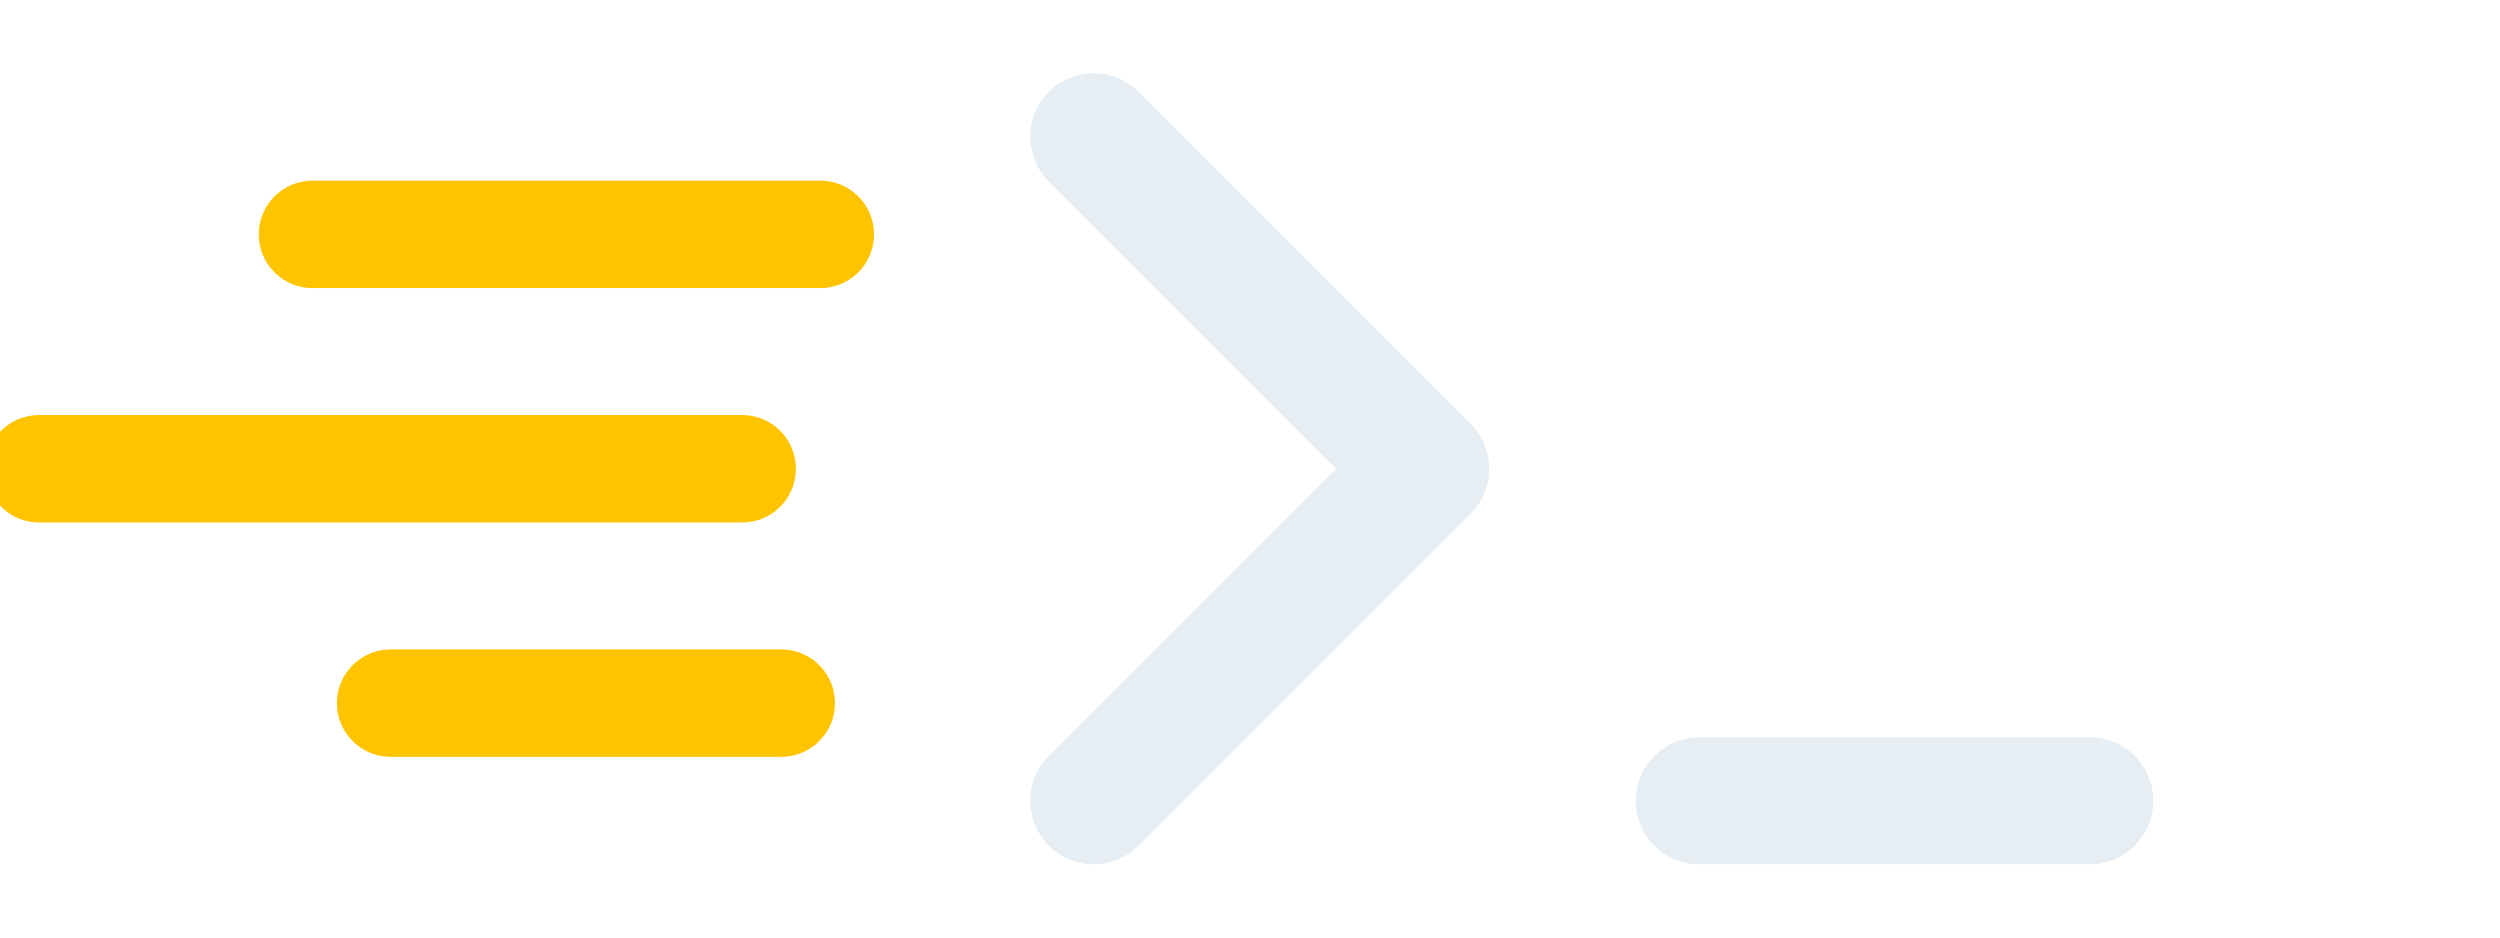
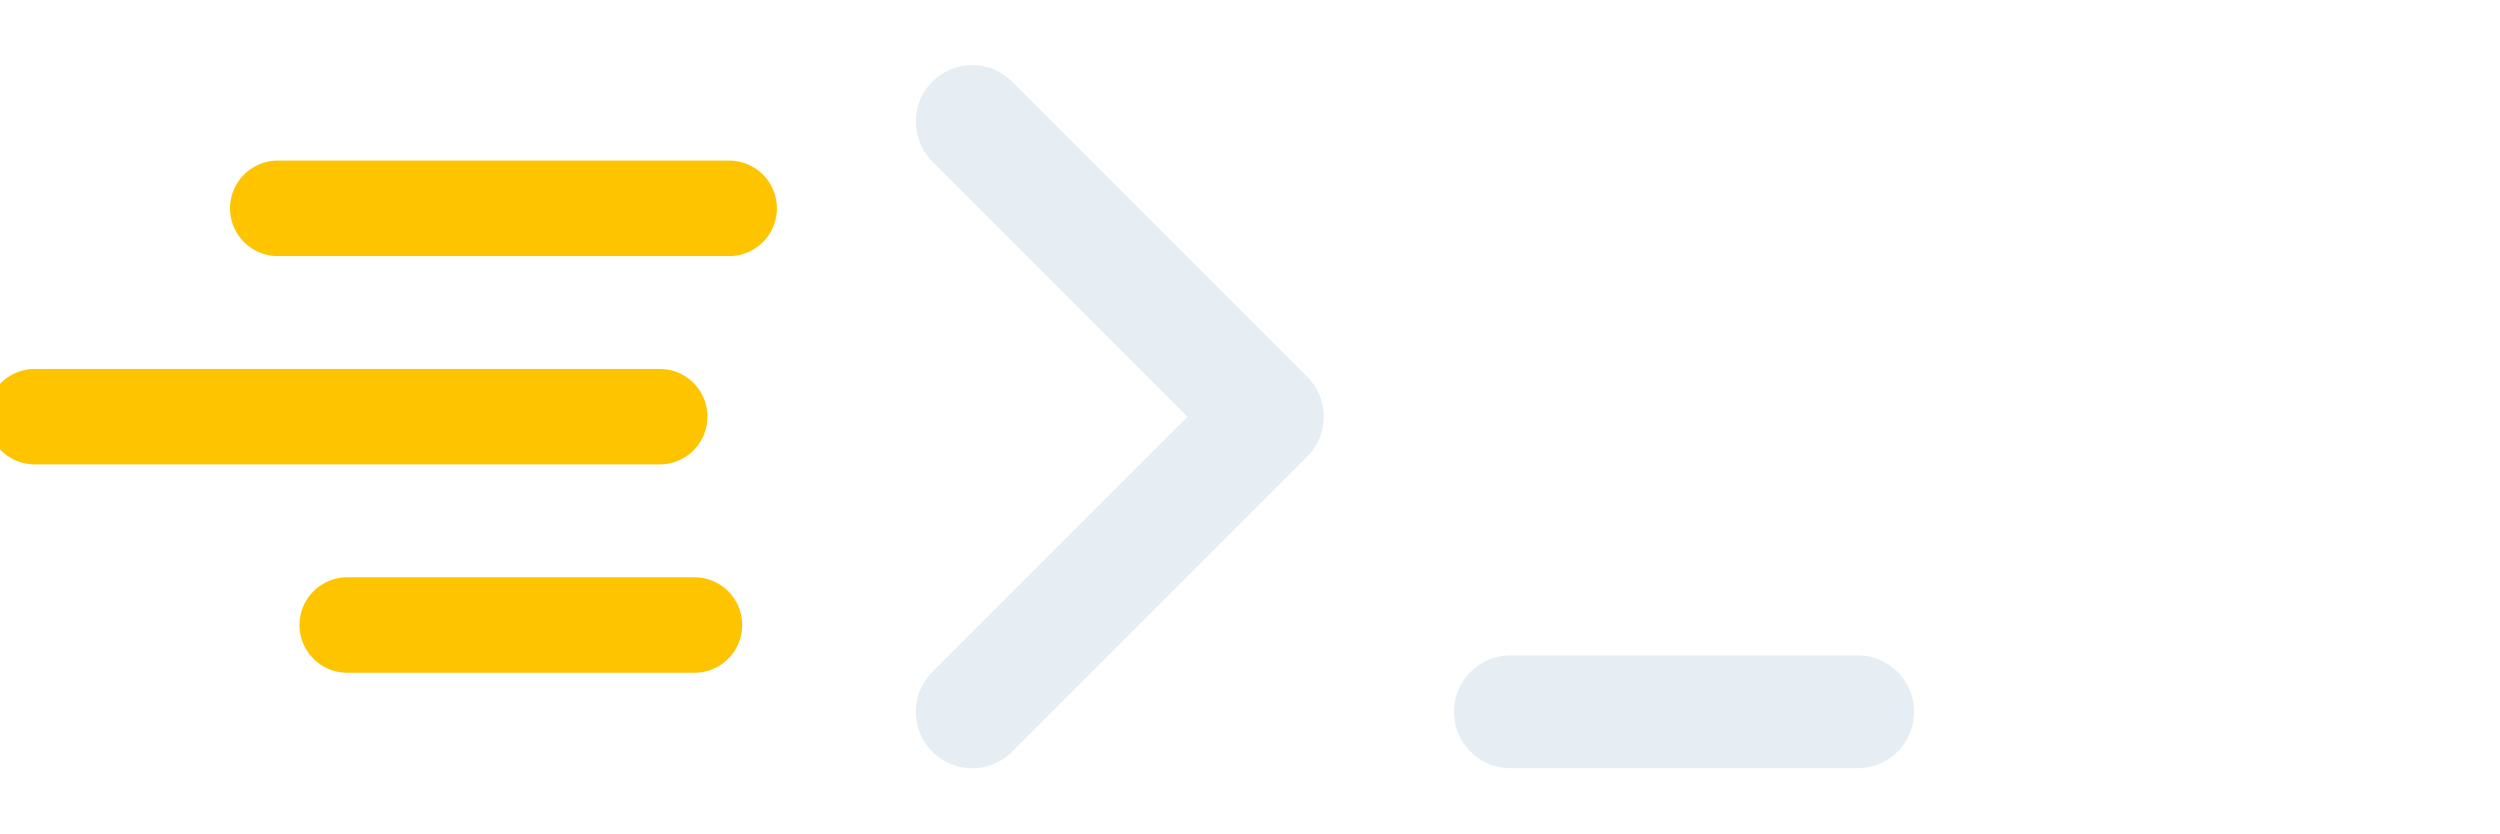
- <svg xmlns="http://www.w3.org/2000/svg" width="128" height="48" viewBox="0 24 128 48" aria-hidden="true">
+ <svg xmlns="http://www.w3.org/2000/svg" width="144" height="48" viewBox="0 24 144 48" aria-hidden="true">
  <line x1="16" y1="36" x2="42" y2="36" stroke="#FFC400" stroke-width="5.5" stroke-linecap="round" />
  <line x1="2" y1="48" x2="38" y2="48" stroke="#FFC400" stroke-width="5.5" stroke-linecap="round" />
  <line x1="20" y1="60" x2="40" y2="60" stroke="#FFC400" stroke-width="5.5" stroke-linecap="round" />
  <g fill="none" stroke-linecap="round" stroke-linejoin="round" stroke="#E6EDF3" stroke-width="6.5">
    <polyline points="56,31 73,48 56,65" />
    <line x1="87" y1="65" x2="107" y2="65" />
  </g>
</svg>
